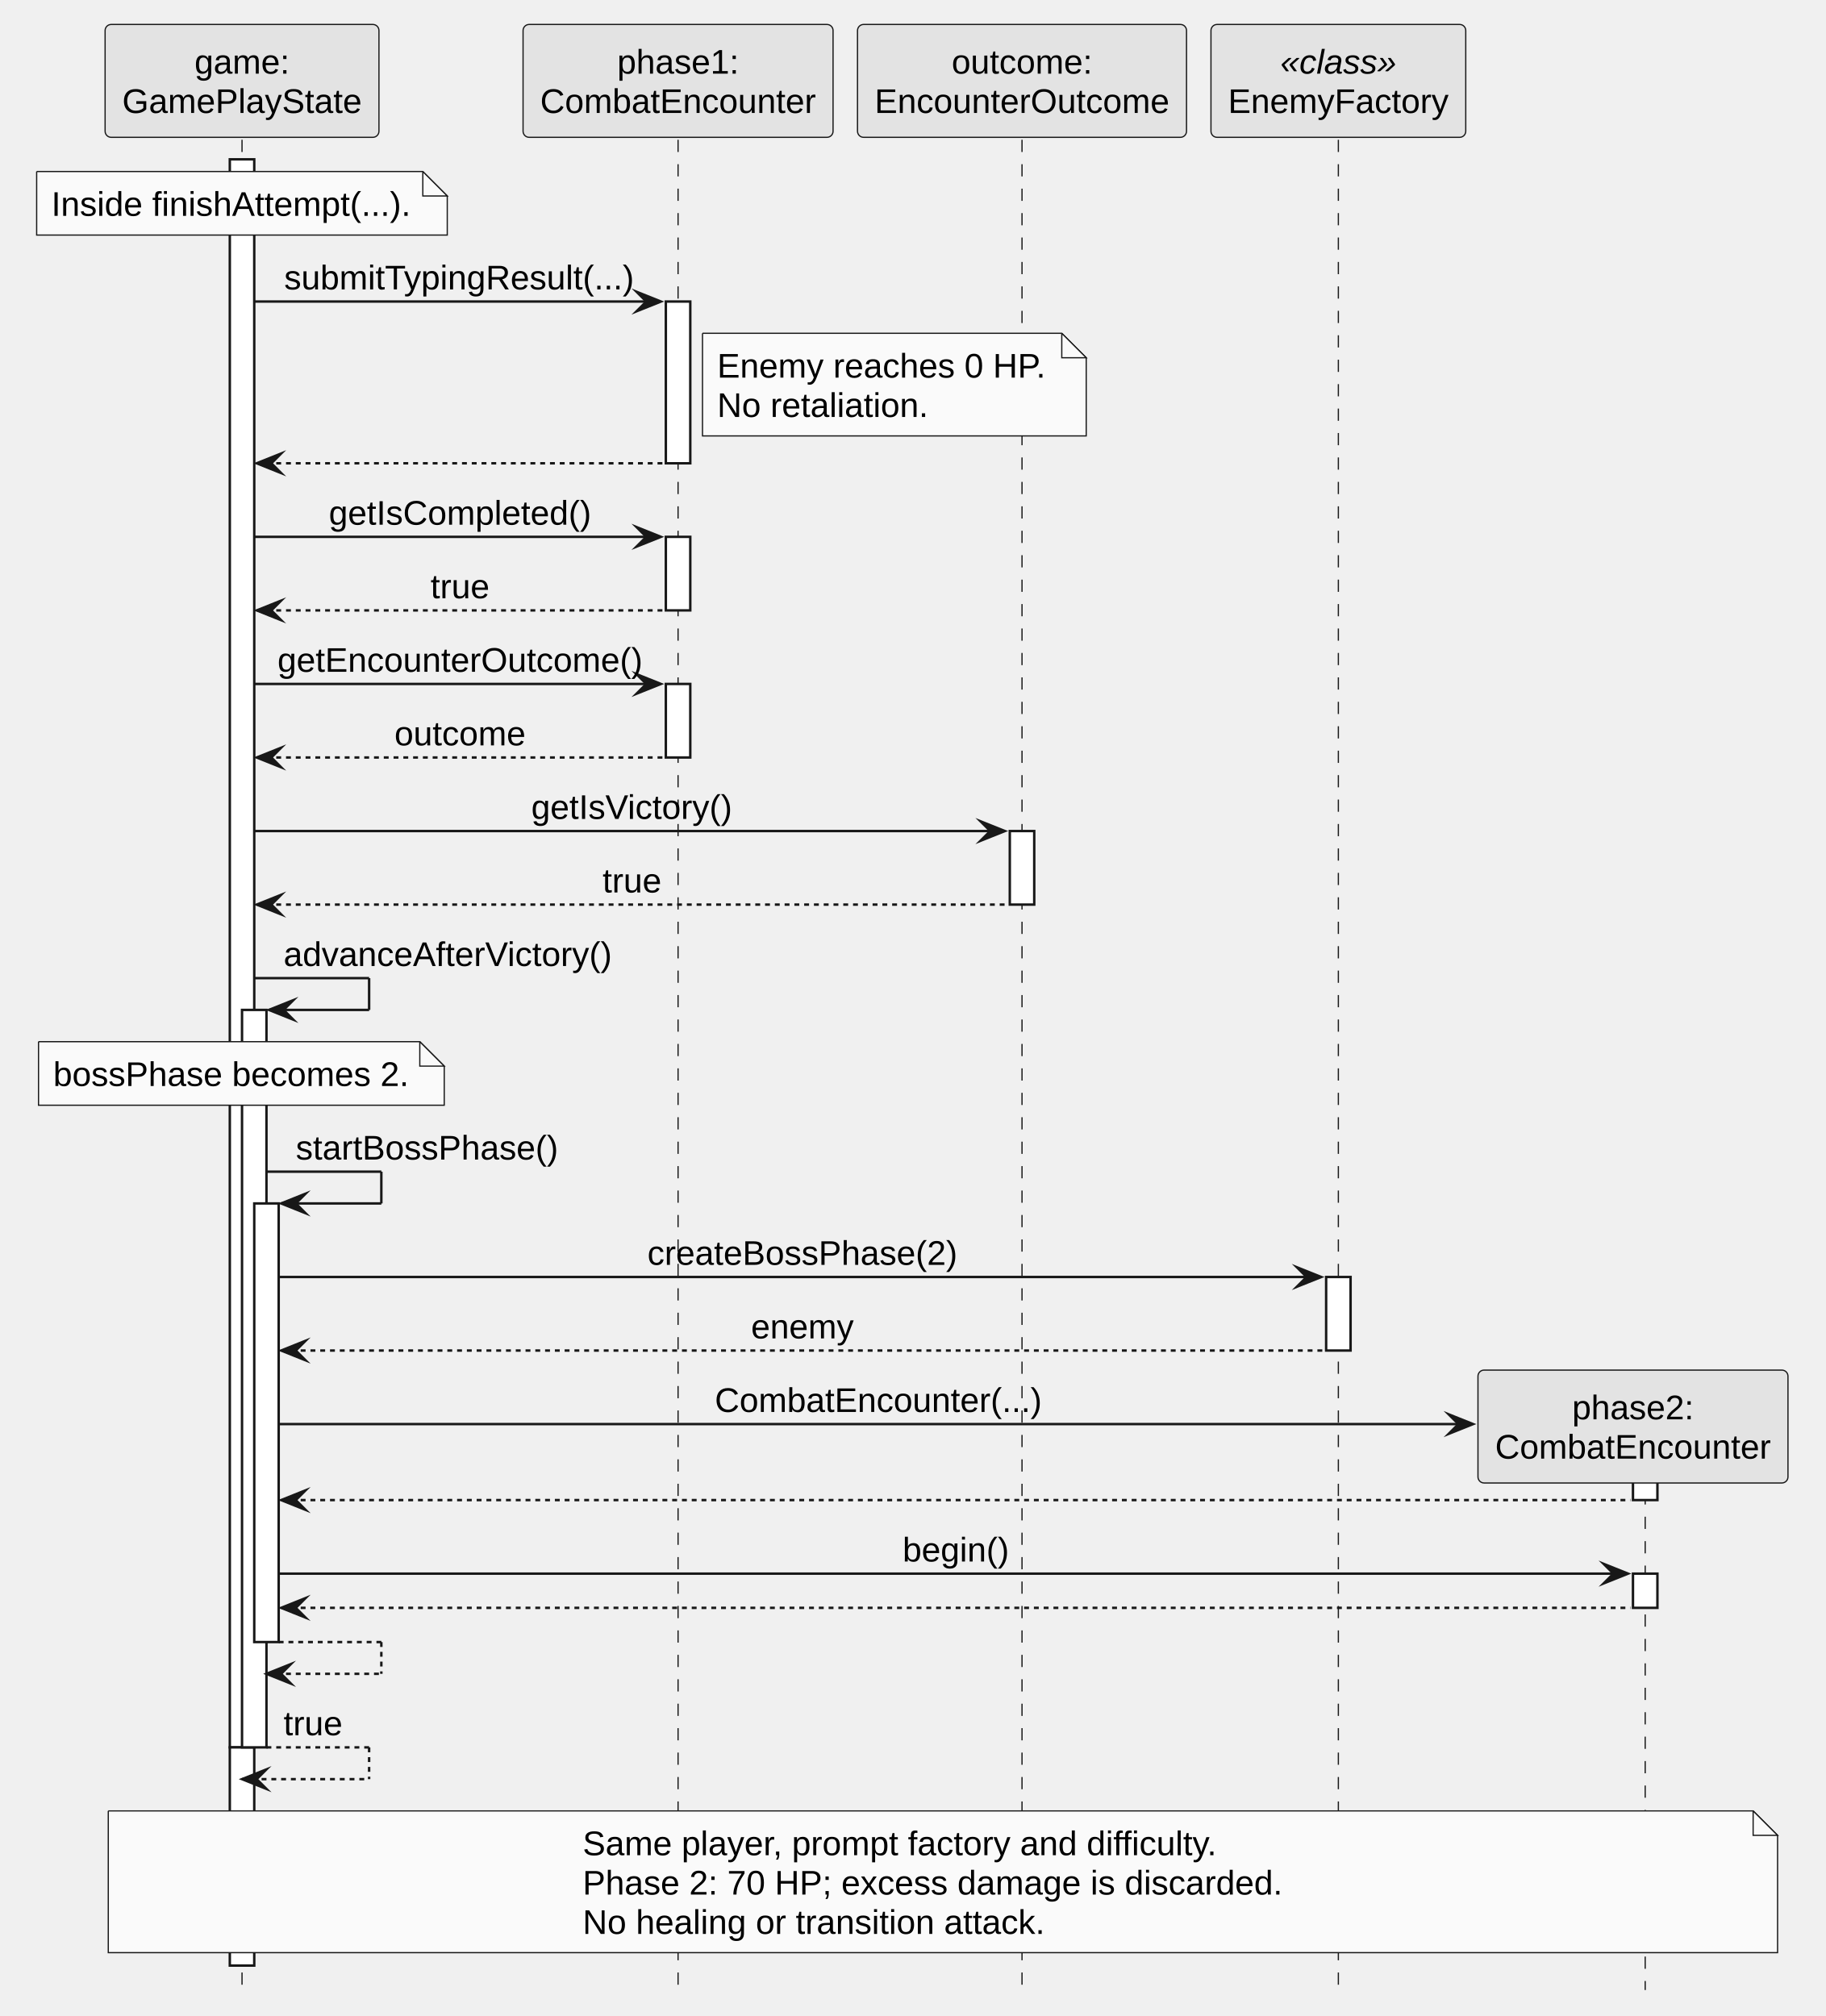
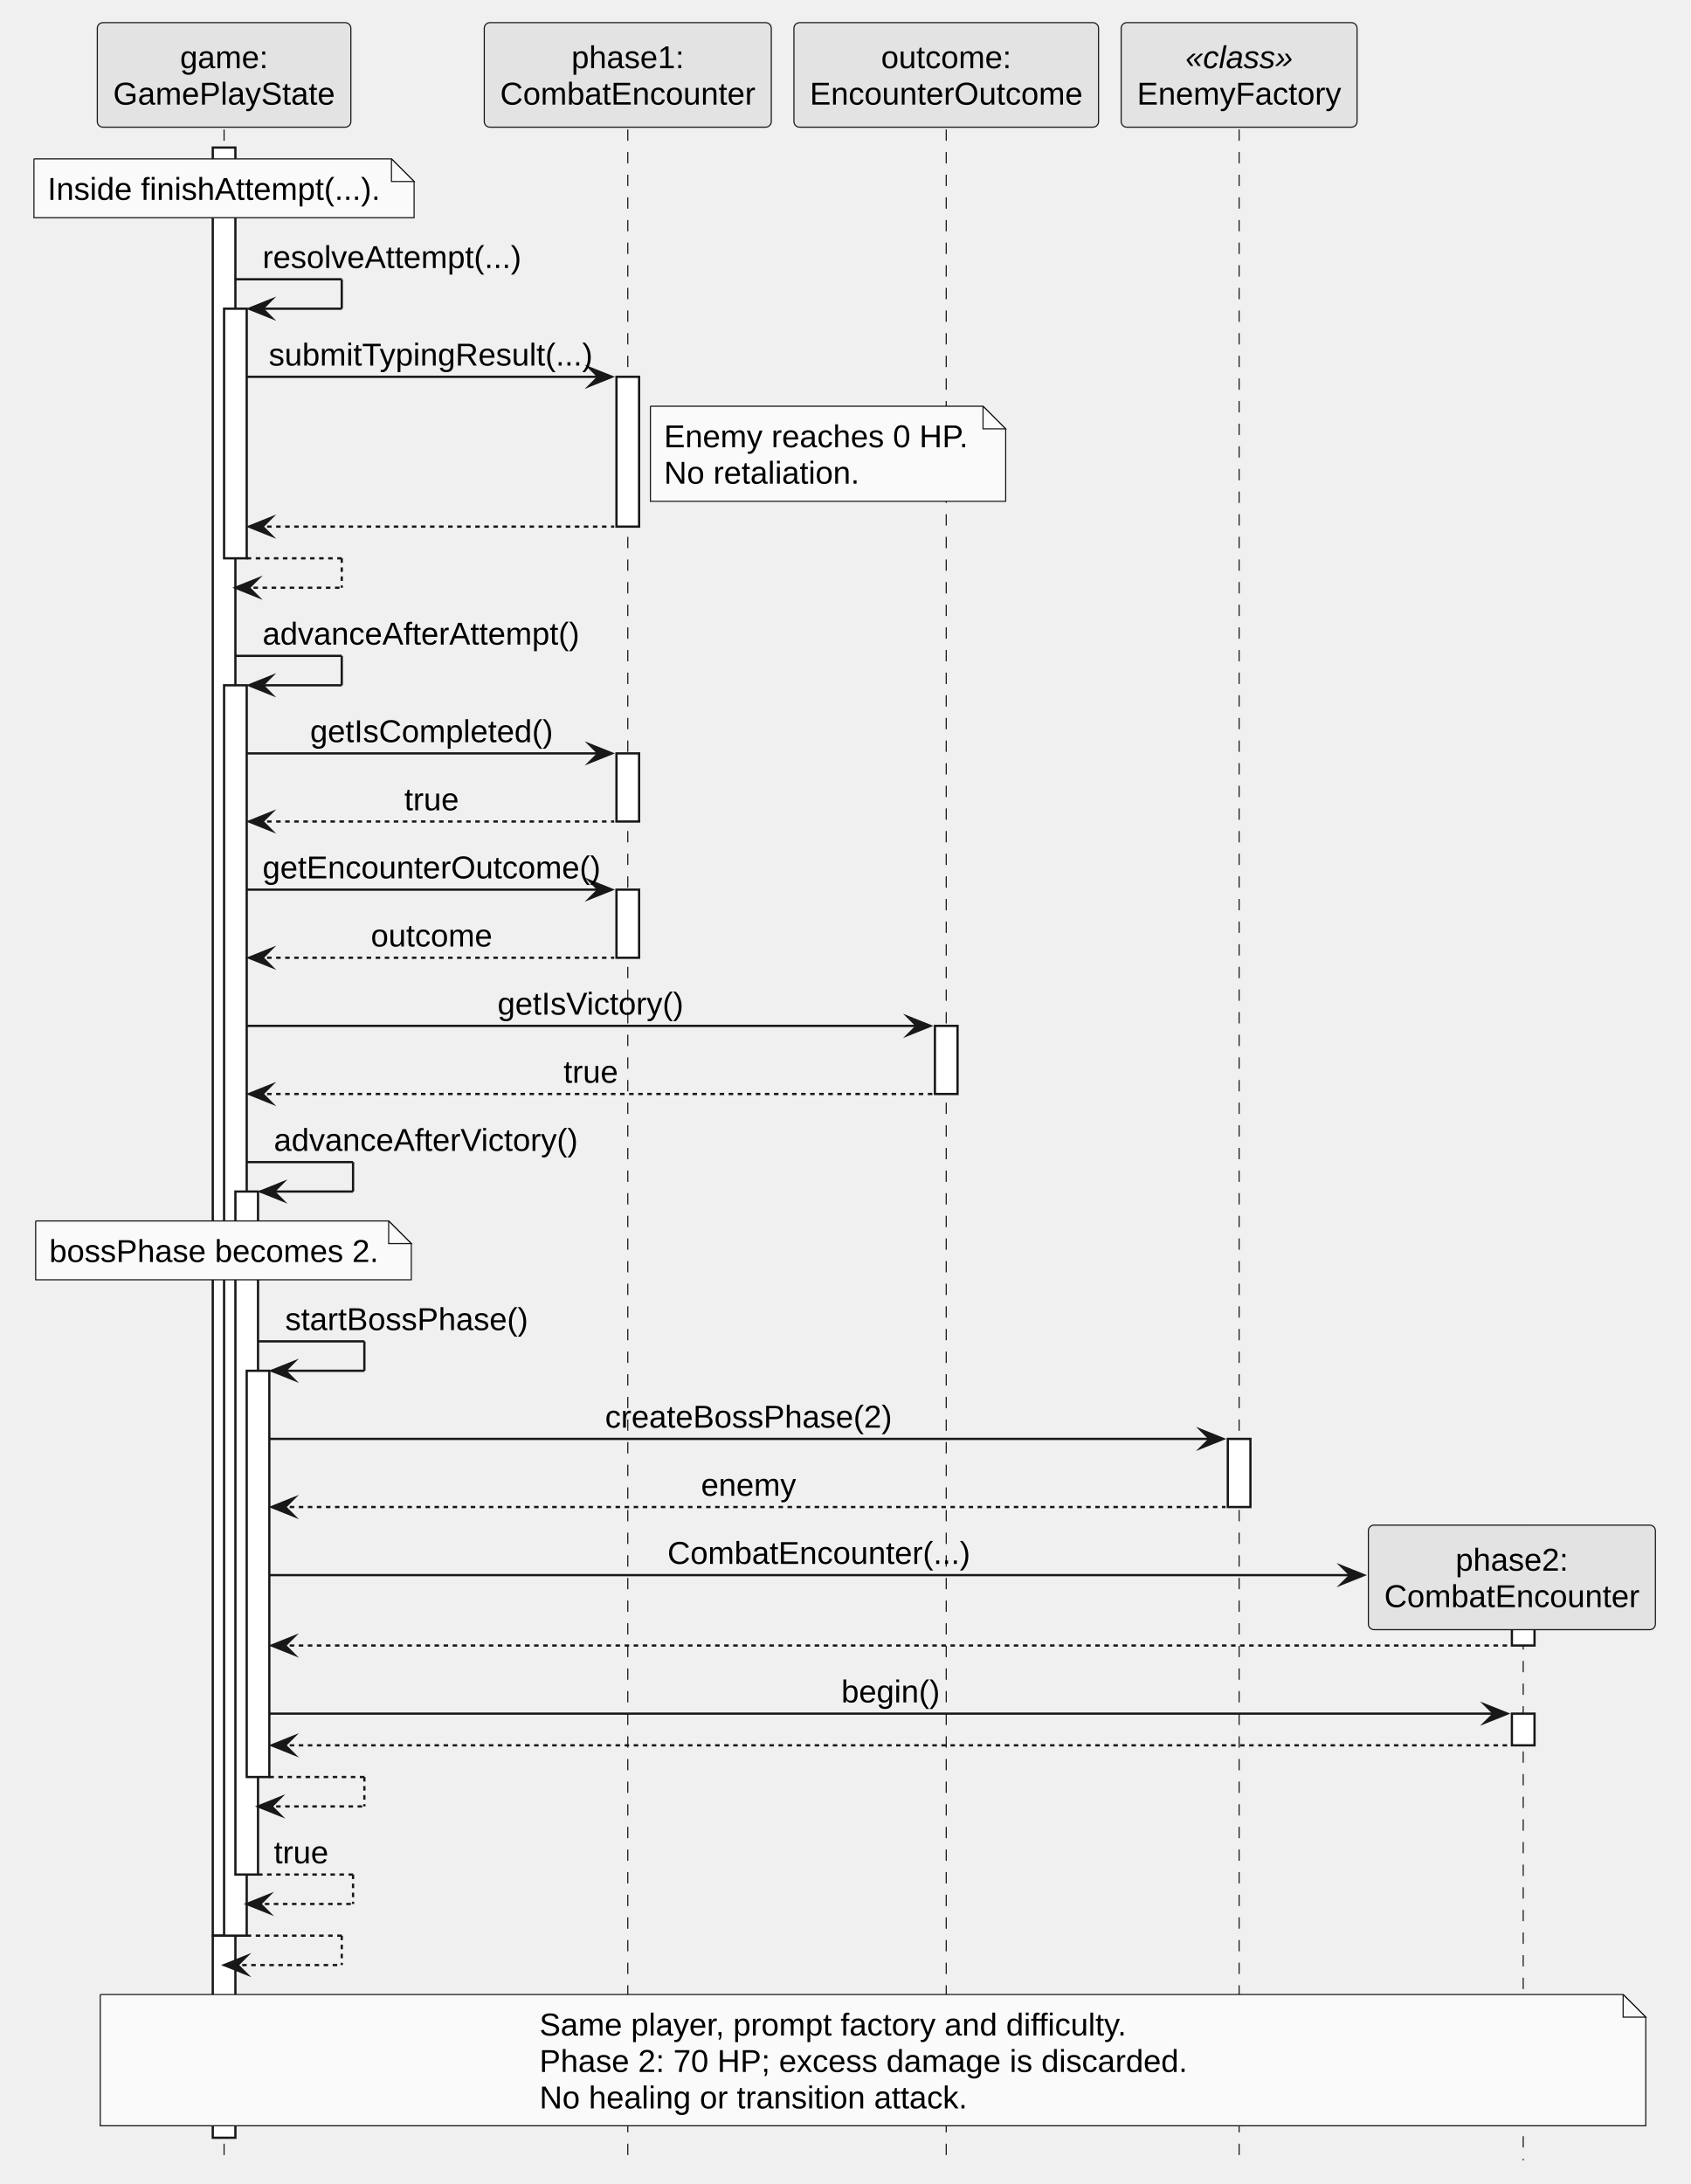
- <svg xmlns="http://www.w3.org/2000/svg" version="1.1" data-diagram-type="SEQUENCE" style="width:747px;height:825px;background:#FFFFFF;" width="747px" height="825px" viewBox="0 0 747 825" zoomAndPan="magnify" preserveAspectRatio="none" contentStyleType="text/css">
-   <defs />
-   <g font-family="sans-serif" lengthAdjust="spacing">
-     <g class="participant-lifeline" data-qualified-name="game" data-entity-uid="part1" id="part1-lifeline" data-source-line="9">
-       <g>
-         <rect x="95.527" y="57.197" width="8" height="757.17" fill="#000" fill-opacity="0" />
-         <line x1="99.027" y1="57.197" x2="99.027" y2="814.367" style="stroke:#181818;stroke-width:0.5;stroke-dasharray:5,5;" />
-       </g>
-     </g>
-     <g>
-       <rect x="94.027" y="65.197" width="10" height="649.874" fill="#FFF" style="stroke:#181818;stroke-width:1;" />
-     </g>
-     <g>
-       <rect x="94.027" y="715.071" width="10" height="89.296" fill="#FFF" style="stroke:#181818;stroke-width:1;" />
-     </g>
-     <g>
-       <rect x="99.027" y="413.282" width="10" height="301.789" fill="#FFF" style="stroke:#181818;stroke-width:1;" />
-     </g>
-     <g>
-       <rect x="104.027" y="492.479" width="10" height="179.493" fill="#FFF" style="stroke:#181818;stroke-width:1;" />
-     </g>
-     <g class="participant-lifeline" data-qualified-name="phase1" data-entity-uid="part2" id="part2-lifeline" data-source-line="10">
-       <g>
-         <rect x="273.934" y="57.197" width="8" height="757.17" fill="#000" fill-opacity="0" />
-         <line x1="277.434" y1="57.197" x2="277.434" y2="814.367" style="stroke:#181818;stroke-width:0.5;stroke-dasharray:5,5;" />
-       </g>
-     </g>
-     <g>
-       <rect x="272.434" y="123.395" width="10" height="66.197" fill="#FFF" style="stroke:#181818;stroke-width:1;" />
-     </g>
-     <g>
-       <rect x="272.434" y="219.69" width="10" height="30.099" fill="#FFF" style="stroke:#181818;stroke-width:1;" />
-     </g>
-     <g>
-       <rect x="272.434" y="279.888" width="10" height="30.099" fill="#FFF" style="stroke:#181818;stroke-width:1;" />
-     </g>
-     <g class="participant-lifeline" data-qualified-name="outcome" data-entity-uid="part3" id="part3-lifeline" data-source-line="11">
-       <g>
-         <rect x="414.664" y="57.197" width="8" height="757.17" fill="#000" fill-opacity="0" />
-         <line x1="418.164" y1="57.197" x2="418.164" y2="814.367" style="stroke:#181818;stroke-width:0.5;stroke-dasharray:5,5;" />
-       </g>
-     </g>
-     <g>
-       <rect x="413.164" y="340.085" width="10" height="30.099" fill="#FFF" style="stroke:#181818;stroke-width:1;" />
-     </g>
-     <g class="participant-lifeline" data-qualified-name="factory" data-entity-uid="part4" id="part4-lifeline" data-source-line="12">
-       <g>
-         <rect x="544.098" y="57.197" width="8" height="757.17" fill="#000" fill-opacity="0" />
-         <line x1="547.598" y1="57.197" x2="547.598" y2="814.367" style="stroke:#181818;stroke-width:0.5;stroke-dasharray:5,5;" />
-       </g>
-     </g>
-     <g>
-       <rect x="542.598" y="522.578" width="10" height="30.099" fill="#FFF" style="stroke:#181818;stroke-width:1;" />
-     </g>
-     <g class="participant-lifeline" data-qualified-name="phase2" data-entity-uid="part5" id="part5-lifeline" data-source-line="43">
-       <g>
-         <rect x="669.643" y="560.677" width="8" height="253.69" fill="#000" fill-opacity="0" />
-         <line x1="673.143" y1="560.677" x2="673.143" y2="814.367" style="stroke:#181818;stroke-width:0.5;stroke-dasharray:5,5;" />
-       </g>
-     </g>
-     <g>
-       <rect x="668.143" y="582.775" width="10" height="31.099" fill="#FFF" style="stroke:#181818;stroke-width:1;" />
-     </g>
-     <g>
-       <rect x="668.143" y="643.973" width="10" height="14" fill="#FFF" style="stroke:#181818;stroke-width:1;" />
-     </g>
-     <g class="participant participant-head" data-qualified-name="game" data-entity-uid="part1" id="part1-head" data-source-line="9">
+ <svg xmlns="http://www.w3.org/2000/svg" version="1.1" style="width:747px;height:965px;background:#FFFFFF;" width="747px" height="965px" viewBox="0 0 747 965" zoomAndPan="magnify" preserveAspectRatio="none" contentStyleType="text/css">
+   <g font-family="sans-serif">
+     <g class="participant-lifeline" id="part1-lifeline">
+       <g>
+         <rect x="95.527" y="57.197" width="8" height="897.367" fill="#000" fill-opacity="0" />
+         <line x1="99.027" y1="57.197" x2="99.027" y2="954.564" style="stroke:#181818;stroke-width:0.5;stroke-dasharray:5,5;" />
+       </g>
+     </g>
+     <g>
+       <rect x="94.027" y="65.197" width="10" height="790.071" fill="#FFF" style="stroke:#181818;stroke-width:1;" />
+     </g>
+     <g>
+       <rect x="94.027" y="855.269" width="10" height="89.296" fill="#FFF" style="stroke:#181818;stroke-width:1;" />
+     </g>
+     <g>
+       <rect x="99.027" y="136.395" width="10" height="110.296" fill="#FFF" style="stroke:#181818;stroke-width:1;" />
+     </g>
+     <g>
+       <rect x="99.027" y="302.789" width="10" height="552.479" fill="#FFF" style="stroke:#181818;stroke-width:1;" />
+     </g>
+     <g>
+       <rect x="104.027" y="526.479" width="10" height="301.789" fill="#FFF" style="stroke:#181818;stroke-width:1;" />
+     </g>
+     <g>
+       <rect x="109.027" y="605.677" width="10" height="179.493" fill="#FFF" style="stroke:#181818;stroke-width:1;" />
+     </g>
+     <g class="participant-lifeline" id="part2-lifeline">
+       <g>
+         <rect x="273.934" y="57.197" width="8" height="897.367" fill="#000" fill-opacity="0" />
+         <line x1="277.434" y1="57.197" x2="277.434" y2="954.564" style="stroke:#181818;stroke-width:0.5;stroke-dasharray:5,5;" />
+       </g>
+     </g>
+     <g>
+       <rect x="272.434" y="166.493" width="10" height="66.197" fill="#FFF" style="stroke:#181818;stroke-width:1;" />
+     </g>
+     <g>
+       <rect x="272.434" y="332.888" width="10" height="30.099" fill="#FFF" style="stroke:#181818;stroke-width:1;" />
+     </g>
+     <g>
+       <rect x="272.434" y="393.085" width="10" height="30.099" fill="#FFF" style="stroke:#181818;stroke-width:1;" />
+     </g>
+     <g class="participant-lifeline" id="part3-lifeline">
+       <g>
+         <rect x="414.664" y="57.197" width="8" height="897.367" fill="#000" fill-opacity="0" />
+         <line x1="418.164" y1="57.197" x2="418.164" y2="954.564" style="stroke:#181818;stroke-width:0.5;stroke-dasharray:5,5;" />
+       </g>
+     </g>
+     <g>
+       <rect x="413.164" y="453.282" width="10" height="30.099" fill="#FFF" style="stroke:#181818;stroke-width:1;" />
+     </g>
+     <g class="participant-lifeline" id="part4-lifeline">
+       <g>
+         <rect x="544.098" y="57.197" width="8" height="897.367" fill="#000" fill-opacity="0" />
+         <line x1="547.598" y1="57.197" x2="547.598" y2="954.564" style="stroke:#181818;stroke-width:0.5;stroke-dasharray:5,5;" />
+       </g>
+     </g>
+     <g>
+       <rect x="542.598" y="635.775" width="10" height="30.099" fill="#FFF" style="stroke:#181818;stroke-width:1;" />
+     </g>
+     <g class="participant-lifeline" id="part5-lifeline">
+       <g>
+         <rect x="669.643" y="673.874" width="8" height="280.69" fill="#000" fill-opacity="0" />
+         <line x1="673.143" y1="673.874" x2="673.143" y2="954.564" style="stroke:#181818;stroke-width:0.5;stroke-dasharray:5,5;" />
+       </g>
+     </g>
+     <g>
+       <rect x="668.143" y="695.973" width="10" height="31.099" fill="#FFF" style="stroke:#181818;stroke-width:1;" />
+     </g>
+     <g>
+       <rect x="668.143" y="757.17" width="10" height="14" fill="#FFF" style="stroke:#181818;stroke-width:1;" />
+     </g>
+     <g class="participant participant-head" id="part1-head">
      <rect x="43.003" y="10" width="112.048" height="46.197" fill="#E3E3E3" style="stroke:#181818;stroke-width:0.5;" rx="2.5" ry="2.5" />
      <text x="79.572" y="30.132" fill="#000" font-size="14" textLength="38.91" font-family="Arial">game:</text>
      <text x="50.003" y="46.23" fill="#000" font-size="14" textLength="98.048" font-family="Arial">GamePlayState</text>
    </g>
-     <g class="participant participant-head" data-qualified-name="phase1" data-entity-uid="part2" id="part2-head" data-source-line="10">
+     <g class="participant participant-head" id="part2-head">
      <rect x="214.013" y="10" width="126.841" height="46.197" fill="#E3E3E3" style="stroke:#181818;stroke-width:0.5;" rx="2.5" ry="2.5" />
      <text x="252.523" y="30.132" fill="#000" font-size="14" textLength="49.82" font-family="Arial">phase1:</text>
      <text x="221.013" y="46.23" fill="#000" font-size="14" textLength="112.841" font-family="Arial">CombatEncounter</text>
    </g>
-     <g class="participant participant-head" data-qualified-name="outcome" data-entity-uid="part3" id="part3-head" data-source-line="11">
+     <g class="participant participant-head" id="part3-head">
      <rect x="350.854" y="10" width="134.62" height="46.197" fill="#E3E3E3" style="stroke:#181818;stroke-width:0.5;" rx="2.5" ry="2.5" />
      <text x="389.371" y="30.132" fill="#000" font-size="14" textLength="57.586" font-family="Arial">outcome:</text>
      <text x="357.854" y="46.23" fill="#000" font-size="14" textLength="120.62" font-family="Arial">EncounterOutcome</text>
    </g>
-     <g class="participant participant-head" data-qualified-name="factory" data-entity-uid="part4" id="part4-head" data-source-line="12">
+     <g class="participant participant-head" id="part4-head">
      <rect x="495.474" y="10" width="104.248" height="46.197" fill="#E3E3E3" style="stroke:#181818;stroke-width:0.5;" rx="2.5" ry="2.5" />
      <text x="523.864" y="30.132" fill="#000" font-size="14" textLength="47.469" font-style="italic" font-family="Arial">«class»</text>
      <text x="502.474" y="46.23" fill="#000" font-size="14" textLength="90.248" font-family="Arial">EnemyFactory</text>
    </g>
    <path d="M15,70.197 L15,96.197 L183,96.197 L183,80.197 L173,70.197 L15,70.197" style="stroke:#181818;stroke-width:0.5;" fill="#FAFAFA" />
    <path d="M173,70.197 L173,80.197 L183,80.197 L173,70.197" style="stroke:#181818;stroke-width:0.5;" fill="#FAFAFA" />
    <text x="21" y="88.329" fill="#000" font-size="14" textLength="147.055" font-family="Arial">Inside finishAttempt(...).</text>
-     <g class="message" data-entity-1="part1" data-entity-2="part2" id="msg1" data-source-line="16">
-       <polygon points="260.434,119.395,270.434,123.395,260.434,127.395,264.434,123.395" fill="#181818" style="stroke:#181818;stroke-width:1;stroke-linejoin:miter;stroke-miterlimit:10;" />
-       <line x1="104.027" y1="123.395" x2="266.434" y2="123.395" style="stroke:#181818;stroke-width:1;" />
-       <text x="116.265" y="118.428" fill="#000" font-size="14" textLength="143.931" font-family="Arial">submitTypingResult(...)</text>
-     </g>
-     <path d="M287.434,136.395 L287.434,178.395 L444.434,178.395 L444.434,146.395 L434.434,136.395 L287.434,136.395" style="stroke:#181818;stroke-width:0.5;" fill="#FAFAFA" />
-     <path d="M434.434,136.395 L434.434,146.395 L444.434,146.395 L434.434,136.395" style="stroke:#181818;stroke-width:0.5;" fill="#FAFAFA" />
-     <text x="293.434" y="154.526" fill="#000" font-size="14" textLength="136.172" font-family="Arial">Enemy reaches 0 HP.</text>
-     <text x="293.434" y="170.625" fill="#000" font-size="14" textLength="86.379" font-family="Arial">No retaliation.</text>
-     <g class="message" data-entity-1="part2" data-entity-2="part1" id="msg2" data-source-line="22">
-       <polygon points="115.027,185.592,105.027,189.592,115.027,193.592,111.027,189.592" fill="#181818" style="stroke:#181818;stroke-width:1;stroke-linejoin:miter;stroke-miterlimit:10;" />
-       <line x1="109.027" y1="189.592" x2="271.434" y2="189.592" style="stroke:#181818;stroke-width:1;stroke-dasharray:2,2;" />
-     </g>
-     <g class="message" data-entity-1="part1" data-entity-2="part2" id="msg3" data-source-line="24">
-       <polygon points="260.434,215.69,270.434,219.69,260.434,223.69,264.434,219.69" fill="#181818" style="stroke:#181818;stroke-width:1;stroke-linejoin:miter;stroke-miterlimit:10;" />
-       <line x1="104.027" y1="219.69" x2="266.434" y2="219.69" style="stroke:#181818;stroke-width:1;" />
-       <text x="134.541" y="214.724" fill="#000" font-size="14" textLength="107.379" font-family="Arial">getIsCompleted()</text>
-     </g>
-     <g class="message" data-entity-1="part2" data-entity-2="part1" id="msg4" data-source-line="26">
-       <polygon points="115.027,245.789,105.027,249.789,115.027,253.789,111.027,249.789" fill="#181818" style="stroke:#181818;stroke-width:1;stroke-linejoin:miter;stroke-miterlimit:10;" />
-       <line x1="109.027" y1="249.789" x2="271.434" y2="249.789" style="stroke:#181818;stroke-width:1;stroke-dasharray:2,2;" />
-       <text x="176.168" y="244.822" fill="#000" font-size="14" textLength="24.124" font-family="Arial">true</text>
-     </g>
-     <g class="message" data-entity-1="part1" data-entity-2="part2" id="msg5" data-source-line="27">
-       <polygon points="260.434,275.888,270.434,279.888,260.434,283.888,264.434,279.888" fill="#181818" style="stroke:#181818;stroke-width:1;stroke-linejoin:miter;stroke-miterlimit:10;" />
-       <line x1="104.027" y1="279.888" x2="266.434" y2="279.888" style="stroke:#181818;stroke-width:1;" />
-       <text x="113.527" y="274.921" fill="#000" font-size="14" textLength="149.406" font-family="Arial">getEncounterOutcome()</text>
-     </g>
-     <g class="message" data-entity-1="part2" data-entity-2="part1" id="msg6" data-source-line="29">
-       <polygon points="115.027,305.986,105.027,309.986,115.027,313.986,111.027,309.986" fill="#181818" style="stroke:#181818;stroke-width:1;stroke-linejoin:miter;stroke-miterlimit:10;" />
-       <line x1="109.027" y1="309.986" x2="271.434" y2="309.986" style="stroke:#181818;stroke-width:1;stroke-dasharray:2,2;" />
-       <text x="161.382" y="305.02" fill="#000" font-size="14" textLength="53.696" font-family="Arial">outcome</text>
-     </g>
-     <g class="message" data-entity-1="part1" data-entity-2="part3" id="msg7" data-source-line="30">
-       <polygon points="401.164,336.085,411.164,340.085,401.164,344.085,405.164,340.085" fill="#181818" style="stroke:#181818;stroke-width:1;stroke-linejoin:miter;stroke-miterlimit:10;" />
-       <line x1="104.027" y1="340.085" x2="407.164" y2="340.085" style="stroke:#181818;stroke-width:1;" />
-       <text x="217.365" y="335.118" fill="#000" font-size="14" textLength="82.462" font-family="Arial">getIsVictory()</text>
-     </g>
-     <g class="message" data-entity-1="part3" data-entity-2="part1" id="msg8" data-source-line="32">
-       <polygon points="115.027,366.184,105.027,370.184,115.027,374.184,111.027,370.184" fill="#181818" style="stroke:#181818;stroke-width:1;stroke-linejoin:miter;stroke-miterlimit:10;" />
-       <line x1="109.027" y1="370.184" x2="412.164" y2="370.184" style="stroke:#181818;stroke-width:1;stroke-dasharray:2,2;" />
-       <text x="246.534" y="365.217" fill="#000" font-size="14" textLength="24.124" font-family="Arial">true</text>
-     </g>
-     <g class="message" data-entity-1="part1" data-entity-2="part1" id="msg9" data-source-line="34">
-       <line x1="104.027" y1="400.282" x2="151.027" y2="400.282" style="stroke:#181818;stroke-width:1;" />
-       <line x1="151.027" y1="400.282" x2="151.027" y2="413.282" style="stroke:#181818;stroke-width:1;" />
-       <line x1="110.027" y1="413.282" x2="151.027" y2="413.282" style="stroke:#181818;stroke-width:1;" />
-       <polygon points="120.027,409.282,110.027,413.282,120.027,417.282,116.027,413.282" fill="#181818" style="stroke:#181818;stroke-width:1;stroke-linejoin:miter;stroke-miterlimit:10;" />
-       <text x="116.027" y="395.315" fill="#000" font-size="14" textLength="134.606" font-family="Arial">advanceAfterVictory()</text>
-     </g>
-     <path d="M15.762,426.282 L15.762,452.282 L181.762,452.282 L181.762,436.282 L171.762,426.282 L15.762,426.282" style="stroke:#181818;stroke-width:0.5;" fill="#FAFAFA" />
-     <path d="M171.762,426.282 L171.762,436.282 L181.762,436.282 L171.762,426.282" style="stroke:#181818;stroke-width:0.5;" fill="#FAFAFA" />
-     <text x="21.762" y="444.414" fill="#000" font-size="14" textLength="145.53" font-family="Arial">bossPhase becomes 2.</text>
-     <g class="message" data-entity-1="part1" data-entity-2="part1" id="msg10" data-source-line="37">
-       <line x1="109.027" y1="479.479" x2="156.027" y2="479.479" style="stroke:#181818;stroke-width:1;" />
-       <line x1="156.027" y1="479.479" x2="156.027" y2="492.479" style="stroke:#181818;stroke-width:1;" />
-       <line x1="115.027" y1="492.479" x2="156.027" y2="492.479" style="stroke:#181818;stroke-width:1;" />
-       <polygon points="125.027,488.479,115.027,492.479,125.027,496.479,121.027,492.479" fill="#181818" style="stroke:#181818;stroke-width:1;stroke-linejoin:miter;stroke-miterlimit:10;" />
-       <text x="121.027" y="474.513" fill="#000" font-size="14" textLength="107.372" font-family="Arial">startBossPhase()</text>
-     </g>
-     <g class="message" data-entity-1="part1" data-entity-2="part4" id="msg11" data-source-line="39">
-       <polygon points="530.598,518.578,540.598,522.578,530.598,526.578,534.598,522.578" fill="#181818" style="stroke:#181818;stroke-width:1;stroke-linejoin:miter;stroke-miterlimit:10;" />
-       <line x1="114.027" y1="522.578" x2="536.598" y2="522.578" style="stroke:#181818;stroke-width:1;" />
-       <text x="264.892" y="517.611" fill="#000" font-size="14" textLength="126.841" font-family="Arial">createBossPhase(2)</text>
-     </g>
-     <g class="message" data-entity-1="part4" data-entity-2="part1" id="msg12" data-source-line="41">
-       <polygon points="125.027,548.677,115.027,552.677,125.027,556.677,121.027,552.677" fill="#181818" style="stroke:#181818;stroke-width:1;stroke-linejoin:miter;stroke-miterlimit:10;" />
-       <line x1="119.027" y1="552.677" x2="541.598" y2="552.677" style="stroke:#181818;stroke-width:1;stroke-dasharray:2,2;" />
-       <text x="307.302" y="547.71" fill="#000" font-size="14" textLength="42.021" font-family="Arial">enemy</text>
-     </g>
-     <g class="participant participant-head" data-qualified-name="phase2" data-entity-uid="part5" id="part5-head" data-source-line="43">
-       <rect x="604.722" y="560.677" width="126.841" height="46.197" fill="#E3E3E3" style="stroke:#181818;stroke-width:0.5;" rx="2.5" ry="2.5" />
-       <text x="643.232" y="580.809" fill="#000" font-size="14" textLength="49.82" font-family="Arial">phase2:</text>
-       <text x="611.722" y="596.907" fill="#000" font-size="14" textLength="112.841" font-family="Arial">CombatEncounter</text>
-     </g>
-     <g class="message" data-entity-1="part1" data-entity-2="part5" id="msg13" data-source-line="44">
-       <polygon points="592.722,578.775,602.722,582.775,592.722,586.775,596.722,582.775" fill="#181818" style="stroke:#181818;stroke-width:1;stroke-linejoin:miter;stroke-miterlimit:10;" />
-       <line x1="114.027" y1="582.775" x2="598.722" y2="582.775" style="stroke:#181818;stroke-width:1;" />
-       <text x="292.458" y="577.809" fill="#000" font-size="14" textLength="133.834" font-family="Arial">CombatEncounter(...)</text>
-     </g>
-     <g class="message" data-entity-1="part5" data-entity-2="part1" id="msg14" data-source-line="46">
-       <polygon points="125.027,609.874,115.027,613.874,125.027,617.874,121.027,613.874" fill="#181818" style="stroke:#181818;stroke-width:1;stroke-linejoin:miter;stroke-miterlimit:10;" />
-       <line x1="119.027" y1="613.874" x2="667.143" y2="613.874" style="stroke:#181818;stroke-width:1;stroke-dasharray:2,2;" />
-     </g>
-     <g class="message" data-entity-1="part1" data-entity-2="part5" id="msg15" data-source-line="47">
-       <polygon points="656.143,639.973,666.143,643.973,656.143,647.973,660.143,643.973" fill="#181818" style="stroke:#181818;stroke-width:1;stroke-linejoin:miter;stroke-miterlimit:10;" />
-       <line x1="114.027" y1="643.973" x2="662.143" y2="643.973" style="stroke:#181818;stroke-width:1;" />
-       <text x="369.295" y="639.006" fill="#000" font-size="14" textLength="43.579" font-family="Arial">begin()</text>
-     </g>
-     <g class="message" data-entity-1="part5" data-entity-2="part1" id="msg16" data-source-line="49">
-       <polygon points="125.027,653.973,115.027,657.973,125.027,661.973,121.027,657.973" fill="#181818" style="stroke:#181818;stroke-width:1;stroke-linejoin:miter;stroke-miterlimit:10;" />
-       <line x1="119.027" y1="657.973" x2="667.143" y2="657.973" style="stroke:#181818;stroke-width:1;stroke-dasharray:2,2;" />
-     </g>
-     <g class="message" data-entity-1="part1" data-entity-2="part1" id="msg17" data-source-line="50">
-       <line x1="114.027" y1="671.973" x2="156.027" y2="671.973" style="stroke:#181818;stroke-width:1;stroke-dasharray:2,2;" />
-       <line x1="156.027" y1="671.973" x2="156.027" y2="684.973" style="stroke:#181818;stroke-width:1;stroke-dasharray:2,2;" />
-       <line x1="109.027" y1="684.973" x2="156.027" y2="684.973" style="stroke:#181818;stroke-width:1;stroke-dasharray:2,2;" />
-       <polygon points="119.027,680.973,109.027,684.973,119.027,688.973,115.027,684.973" fill="#181818" style="stroke:#181818;stroke-width:1;stroke-linejoin:miter;stroke-miterlimit:10;" />
-     </g>
-     <g class="message" data-entity-1="part1" data-entity-2="part1" id="msg18" data-source-line="51">
-       <line x1="109.027" y1="715.071" x2="151.027" y2="715.071" style="stroke:#181818;stroke-width:1;stroke-dasharray:2,2;" />
-       <line x1="151.027" y1="715.071" x2="151.027" y2="728.071" style="stroke:#181818;stroke-width:1;stroke-dasharray:2,2;" />
-       <line x1="99.027" y1="728.071" x2="151.027" y2="728.071" style="stroke:#181818;stroke-width:1;stroke-dasharray:2,2;" />
-       <polygon points="109.027,724.071,99.027,728.071,109.027,732.071,105.027,728.071" fill="#181818" style="stroke:#181818;stroke-width:1;stroke-linejoin:miter;stroke-miterlimit:10;" />
-       <text x="116.027" y="710.104" fill="#000" font-size="14" textLength="24.124" font-family="Arial">true</text>
-     </g>
-     <path d="M44.305,741.071 L44.305,799.071 L727.305,799.071 L727.305,751.071 L717.305,741.071 L44.305,741.071" style="stroke:#181818;stroke-width:0.5;" fill="#FAFAFA" />
-     <path d="M717.305,741.071 L717.305,751.071 L727.305,751.071 L717.305,741.071" style="stroke:#181818;stroke-width:0.5;" fill="#FAFAFA" />
-     <text x="238.396" y="759.203" fill="#000" font-size="14" textLength="261.447" font-family="Arial">Same player, prompt factory and difficulty.</text>
-     <text x="238.396" y="775.302" fill="#000" font-size="14" textLength="286.378" font-family="Arial">Phase 2: 70 HP; excess damage is discarded.</text>
-     <text x="238.396" y="791.4" fill="#000" font-size="14" textLength="189.103" font-family="Arial">No healing or transition attack.</text>
+     <g class="message" id="msg1">
+       <line x1="104.027" y1="123.395" x2="151.027" y2="123.395" style="stroke:#181818;stroke-width:1;" />
+       <line x1="151.027" y1="123.395" x2="151.027" y2="136.395" style="stroke:#181818;stroke-width:1;" />
+       <line x1="110.027" y1="136.395" x2="151.027" y2="136.395" style="stroke:#181818;stroke-width:1;" />
+       <polygon points="120.027,132.395,110.027,136.395,120.027,140.395,116.027,136.395" fill="#181818" style="stroke:#181818;stroke-width:1;stroke-linejoin:miter;stroke-miterlimit:10;" />
+       <text x="116.027" y="118.428" fill="#000" font-size="14" textLength="114.365" font-family="Arial">resolveAttempt(...)</text>
+     </g>
+     <g class="message" id="msg2">
+       <polygon points="260.434,162.493,270.434,166.493,260.434,170.493,264.434,166.493" fill="#181818" style="stroke:#181818;stroke-width:1;stroke-linejoin:miter;stroke-miterlimit:10;" />
+       <line x1="109.027" y1="166.493" x2="266.434" y2="166.493" style="stroke:#181818;stroke-width:1;" />
+       <text x="118.765" y="161.526" fill="#000" font-size="14" textLength="143.931" font-family="Arial">submitTypingResult(...)</text>
+     </g>
+     <path d="M287.434,179.493 L287.434,221.493 L444.434,221.493 L444.434,189.493 L434.434,179.493 L287.434,179.493" style="stroke:#181818;stroke-width:0.5;" fill="#FAFAFA" />
+     <path d="M434.434,179.493 L434.434,189.493 L444.434,189.493 L434.434,179.493" style="stroke:#181818;stroke-width:0.5;" fill="#FAFAFA" />
+     <text x="293.434" y="197.625" fill="#000" font-size="14" textLength="136.172" font-family="Arial">Enemy reaches 0 HP.</text>
+     <text x="293.434" y="213.724" fill="#000" font-size="14" textLength="86.379" font-family="Arial">No retaliation.</text>
+     <g class="message" id="msg3">
+       <polygon points="120.027,228.69,110.027,232.69,120.027,236.69,116.027,232.69" fill="#181818" style="stroke:#181818;stroke-width:1;stroke-linejoin:miter;stroke-miterlimit:10;" />
+       <line x1="114.027" y1="232.69" x2="271.434" y2="232.69" style="stroke:#181818;stroke-width:1;stroke-dasharray:2,2;" />
+     </g>
+     <g class="message" id="msg4">
+       <line x1="109.027" y1="246.69" x2="151.027" y2="246.69" style="stroke:#181818;stroke-width:1;stroke-dasharray:2,2;" />
+       <line x1="151.027" y1="246.69" x2="151.027" y2="259.69" style="stroke:#181818;stroke-width:1;stroke-dasharray:2,2;" />
+       <line x1="104.027" y1="259.69" x2="151.027" y2="259.69" style="stroke:#181818;stroke-width:1;stroke-dasharray:2,2;" />
+       <polygon points="114.027,255.69,104.027,259.69,114.027,263.69,110.027,259.69" fill="#181818" style="stroke:#181818;stroke-width:1;stroke-linejoin:miter;stroke-miterlimit:10;" />
+     </g>
+     <g class="message" id="msg5">
+       <line x1="104.027" y1="289.789" x2="151.027" y2="289.789" style="stroke:#181818;stroke-width:1;" />
+       <line x1="151.027" y1="289.789" x2="151.027" y2="302.789" style="stroke:#181818;stroke-width:1;" />
+       <line x1="110.027" y1="302.789" x2="151.027" y2="302.789" style="stroke:#181818;stroke-width:1;" />
+       <polygon points="120.027,298.789,110.027,302.789,120.027,306.789,116.027,302.789" fill="#181818" style="stroke:#181818;stroke-width:1;stroke-linejoin:miter;stroke-miterlimit:10;" />
+       <text x="116.027" y="284.822" fill="#000" font-size="14" textLength="140.062" font-family="Arial">advanceAfterAttempt()</text>
+     </g>
+     <g class="message" id="msg6">
+       <polygon points="260.434,328.888,270.434,332.888,260.434,336.888,264.434,332.888" fill="#181818" style="stroke:#181818;stroke-width:1;stroke-linejoin:miter;stroke-miterlimit:10;" />
+       <line x1="109.027" y1="332.888" x2="266.434" y2="332.888" style="stroke:#181818;stroke-width:1;" />
+       <text x="137.041" y="327.921" fill="#000" font-size="14" textLength="107.379" font-family="Arial">getIsCompleted()</text>
+     </g>
+     <g class="message" id="msg7">
+       <polygon points="120.027,358.986,110.027,362.986,120.027,366.986,116.027,362.986" fill="#181818" style="stroke:#181818;stroke-width:1;stroke-linejoin:miter;stroke-miterlimit:10;" />
+       <line x1="114.027" y1="362.986" x2="271.434" y2="362.986" style="stroke:#181818;stroke-width:1;stroke-dasharray:2,2;" />
+       <text x="178.668" y="358.02" fill="#000" font-size="14" textLength="24.124" font-family="Arial">true</text>
+     </g>
+     <g class="message" id="msg8">
+       <polygon points="260.434,389.085,270.434,393.085,260.434,397.085,264.434,393.085" fill="#181818" style="stroke:#181818;stroke-width:1;stroke-linejoin:miter;stroke-miterlimit:10;" />
+       <line x1="109.027" y1="393.085" x2="266.434" y2="393.085" style="stroke:#181818;stroke-width:1;" />
+       <text x="116.027" y="388.118" fill="#000" font-size="14" textLength="149.406" font-family="Arial">getEncounterOutcome()</text>
+     </g>
+     <g class="message" id="msg9">
+       <polygon points="120.027,419.184,110.027,423.184,120.027,427.184,116.027,423.184" fill="#181818" style="stroke:#181818;stroke-width:1;stroke-linejoin:miter;stroke-miterlimit:10;" />
+       <line x1="114.027" y1="423.184" x2="271.434" y2="423.184" style="stroke:#181818;stroke-width:1;stroke-dasharray:2,2;" />
+       <text x="163.882" y="418.217" fill="#000" font-size="14" textLength="53.696" font-family="Arial">outcome</text>
+     </g>
+     <g class="message" id="msg10">
+       <polygon points="401.164,449.282,411.164,453.282,401.164,457.282,405.164,453.282" fill="#181818" style="stroke:#181818;stroke-width:1;stroke-linejoin:miter;stroke-miterlimit:10;" />
+       <line x1="109.027" y1="453.282" x2="407.164" y2="453.282" style="stroke:#181818;stroke-width:1;" />
+       <text x="219.865" y="448.315" fill="#000" font-size="14" textLength="82.462" font-family="Arial">getIsVictory()</text>
+     </g>
+     <g class="message" id="msg11">
+       <polygon points="120.027,479.381,110.027,483.381,120.027,487.381,116.027,483.381" fill="#181818" style="stroke:#181818;stroke-width:1;stroke-linejoin:miter;stroke-miterlimit:10;" />
+       <line x1="114.027" y1="483.381" x2="412.164" y2="483.381" style="stroke:#181818;stroke-width:1;stroke-dasharray:2,2;" />
+       <text x="249.034" y="478.414" fill="#000" font-size="14" textLength="24.124" font-family="Arial">true</text>
+     </g>
+     <g class="message" id="msg12">
+       <line x1="109.027" y1="513.479" x2="156.027" y2="513.479" style="stroke:#181818;stroke-width:1;" />
+       <line x1="156.027" y1="513.479" x2="156.027" y2="526.479" style="stroke:#181818;stroke-width:1;" />
+       <line x1="115.027" y1="526.479" x2="156.027" y2="526.479" style="stroke:#181818;stroke-width:1;" />
+       <polygon points="125.027,522.479,115.027,526.479,125.027,530.479,121.027,526.479" fill="#181818" style="stroke:#181818;stroke-width:1;stroke-linejoin:miter;stroke-miterlimit:10;" />
+       <text x="121.027" y="508.513" fill="#000" font-size="14" textLength="134.606" font-family="Arial">advanceAfterVictory()</text>
+     </g>
+     <path d="M15.762,539.479 L15.762,565.479 L181.762,565.479 L181.762,549.479 L171.762,539.479 L15.762,539.479" style="stroke:#181818;stroke-width:0.5;" fill="#FAFAFA" />
+     <path d="M171.762,539.479 L171.762,549.479 L181.762,549.479 L171.762,539.479" style="stroke:#181818;stroke-width:0.5;" fill="#FAFAFA" />
+     <text x="21.762" y="557.611" fill="#000" font-size="14" textLength="145.53" font-family="Arial">bossPhase becomes 2.</text>
+     <g class="message" id="msg13">
+       <line x1="114.027" y1="592.677" x2="161.027" y2="592.677" style="stroke:#181818;stroke-width:1;" />
+       <line x1="161.027" y1="592.677" x2="161.027" y2="605.677" style="stroke:#181818;stroke-width:1;" />
+       <line x1="120.027" y1="605.677" x2="161.027" y2="605.677" style="stroke:#181818;stroke-width:1;" />
+       <polygon points="130.027,601.677,120.027,605.677,130.027,609.677,126.027,605.677" fill="#181818" style="stroke:#181818;stroke-width:1;stroke-linejoin:miter;stroke-miterlimit:10;" />
+       <text x="126.027" y="587.71" fill="#000" font-size="14" textLength="107.372" font-family="Arial">startBossPhase()</text>
+     </g>
+     <g class="message" id="msg14">
+       <polygon points="530.598,631.775,540.598,635.775,530.598,639.775,534.598,635.775" fill="#181818" style="stroke:#181818;stroke-width:1;stroke-linejoin:miter;stroke-miterlimit:10;" />
+       <line x1="119.027" y1="635.775" x2="536.598" y2="635.775" style="stroke:#181818;stroke-width:1;" />
+       <text x="267.392" y="630.809" fill="#000" font-size="14" textLength="126.841" font-family="Arial">createBossPhase(2)</text>
+     </g>
+     <g class="message" id="msg15">
+       <polygon points="130.027,661.874,120.027,665.874,130.027,669.874,126.027,665.874" fill="#181818" style="stroke:#181818;stroke-width:1;stroke-linejoin:miter;stroke-miterlimit:10;" />
+       <line x1="124.027" y1="665.874" x2="541.598" y2="665.874" style="stroke:#181818;stroke-width:1;stroke-dasharray:2,2;" />
+       <text x="309.802" y="660.907" fill="#000" font-size="14" textLength="42.021" font-family="Arial">enemy</text>
+     </g>
+     <g class="participant participant-head" id="part5-head">
+       <rect x="604.722" y="673.874" width="126.841" height="46.197" fill="#E3E3E3" style="stroke:#181818;stroke-width:0.5;" rx="2.5" ry="2.5" />
+       <text x="643.232" y="694.006" fill="#000" font-size="14" textLength="49.82" font-family="Arial">phase2:</text>
+       <text x="611.722" y="710.104" fill="#000" font-size="14" textLength="112.841" font-family="Arial">CombatEncounter</text>
+     </g>
+     <g class="message" id="msg16">
+       <polygon points="592.722,691.973,602.722,695.973,592.722,699.973,596.722,695.973" fill="#181818" style="stroke:#181818;stroke-width:1;stroke-linejoin:miter;stroke-miterlimit:10;" />
+       <line x1="119.027" y1="695.973" x2="598.722" y2="695.973" style="stroke:#181818;stroke-width:1;" />
+       <text x="294.958" y="691.006" fill="#000" font-size="14" textLength="133.834" font-family="Arial">CombatEncounter(...)</text>
+     </g>
+     <g class="message" id="msg17">
+       <polygon points="130.027,723.071,120.027,727.071,130.027,731.071,126.027,727.071" fill="#181818" style="stroke:#181818;stroke-width:1;stroke-linejoin:miter;stroke-miterlimit:10;" />
+       <line x1="124.027" y1="727.071" x2="667.143" y2="727.071" style="stroke:#181818;stroke-width:1;stroke-dasharray:2,2;" />
+     </g>
+     <g class="message" id="msg18">
+       <polygon points="656.143,753.17,666.143,757.17,656.143,761.17,660.143,757.17" fill="#181818" style="stroke:#181818;stroke-width:1;stroke-linejoin:miter;stroke-miterlimit:10;" />
+       <line x1="119.027" y1="757.17" x2="662.143" y2="757.17" style="stroke:#181818;stroke-width:1;" />
+       <text x="371.795" y="752.203" fill="#000" font-size="14" textLength="43.579" font-family="Arial">begin()</text>
+     </g>
+     <g class="message" id="msg19">
+       <polygon points="130.027,767.17,120.027,771.17,130.027,775.17,126.027,771.17" fill="#181818" style="stroke:#181818;stroke-width:1;stroke-linejoin:miter;stroke-miterlimit:10;" />
+       <line x1="124.027" y1="771.17" x2="667.143" y2="771.17" style="stroke:#181818;stroke-width:1;stroke-dasharray:2,2;" />
+     </g>
+     <g class="message" id="msg20">
+       <line x1="119.027" y1="785.17" x2="161.027" y2="785.17" style="stroke:#181818;stroke-width:1;stroke-dasharray:2,2;" />
+       <line x1="161.027" y1="785.17" x2="161.027" y2="798.17" style="stroke:#181818;stroke-width:1;stroke-dasharray:2,2;" />
+       <line x1="114.027" y1="798.17" x2="161.027" y2="798.17" style="stroke:#181818;stroke-width:1;stroke-dasharray:2,2;" />
+       <polygon points="124.027,794.17,114.027,798.17,124.027,802.17,120.027,798.17" fill="#181818" style="stroke:#181818;stroke-width:1;stroke-linejoin:miter;stroke-miterlimit:10;" />
+     </g>
+     <g class="message" id="msg21">
+       <line x1="114.027" y1="828.269" x2="156.027" y2="828.269" style="stroke:#181818;stroke-width:1;stroke-dasharray:2,2;" />
+       <line x1="156.027" y1="828.269" x2="156.027" y2="841.269" style="stroke:#181818;stroke-width:1;stroke-dasharray:2,2;" />
+       <line x1="109.027" y1="841.269" x2="156.027" y2="841.269" style="stroke:#181818;stroke-width:1;stroke-dasharray:2,2;" />
+       <polygon points="119.027,837.269,109.027,841.269,119.027,845.269,115.027,841.269" fill="#181818" style="stroke:#181818;stroke-width:1;stroke-linejoin:miter;stroke-miterlimit:10;" />
+       <text x="121.027" y="823.302" fill="#000" font-size="14" textLength="24.124" font-family="Arial">true</text>
+     </g>
+     <g class="message" id="msg22">
+       <line x1="109.027" y1="855.269" x2="151.027" y2="855.269" style="stroke:#181818;stroke-width:1;stroke-dasharray:2,2;" />
+       <line x1="151.027" y1="855.269" x2="151.027" y2="868.269" style="stroke:#181818;stroke-width:1;stroke-dasharray:2,2;" />
+       <line x1="99.027" y1="868.269" x2="151.027" y2="868.269" style="stroke:#181818;stroke-width:1;stroke-dasharray:2,2;" />
+       <polygon points="109.027,864.269,99.027,868.269,109.027,872.269,105.027,868.269" fill="#181818" style="stroke:#181818;stroke-width:1;stroke-linejoin:miter;stroke-miterlimit:10;" />
+     </g>
+     <path d="M44.305,881.269 L44.305,939.269 L727.305,939.269 L727.305,891.269 L717.305,881.269 L44.305,881.269" style="stroke:#181818;stroke-width:0.5;" fill="#FAFAFA" />
+     <path d="M717.305,881.269 L717.305,891.269 L727.305,891.269 L717.305,881.269" style="stroke:#181818;stroke-width:0.5;" fill="#FAFAFA" />
+     <text x="238.396" y="899.4" fill="#000" font-size="14" textLength="261.447" font-family="Arial">Same player, prompt factory and difficulty.</text>
+     <text x="238.396" y="915.499" fill="#000" font-size="14" textLength="286.378" font-family="Arial">Phase 2: 70 HP; excess damage is discarded.</text>
+     <text x="238.396" y="931.598" fill="#000" font-size="14" textLength="189.103" font-family="Arial">No healing or transition attack.</text>
  </g>
</svg>
